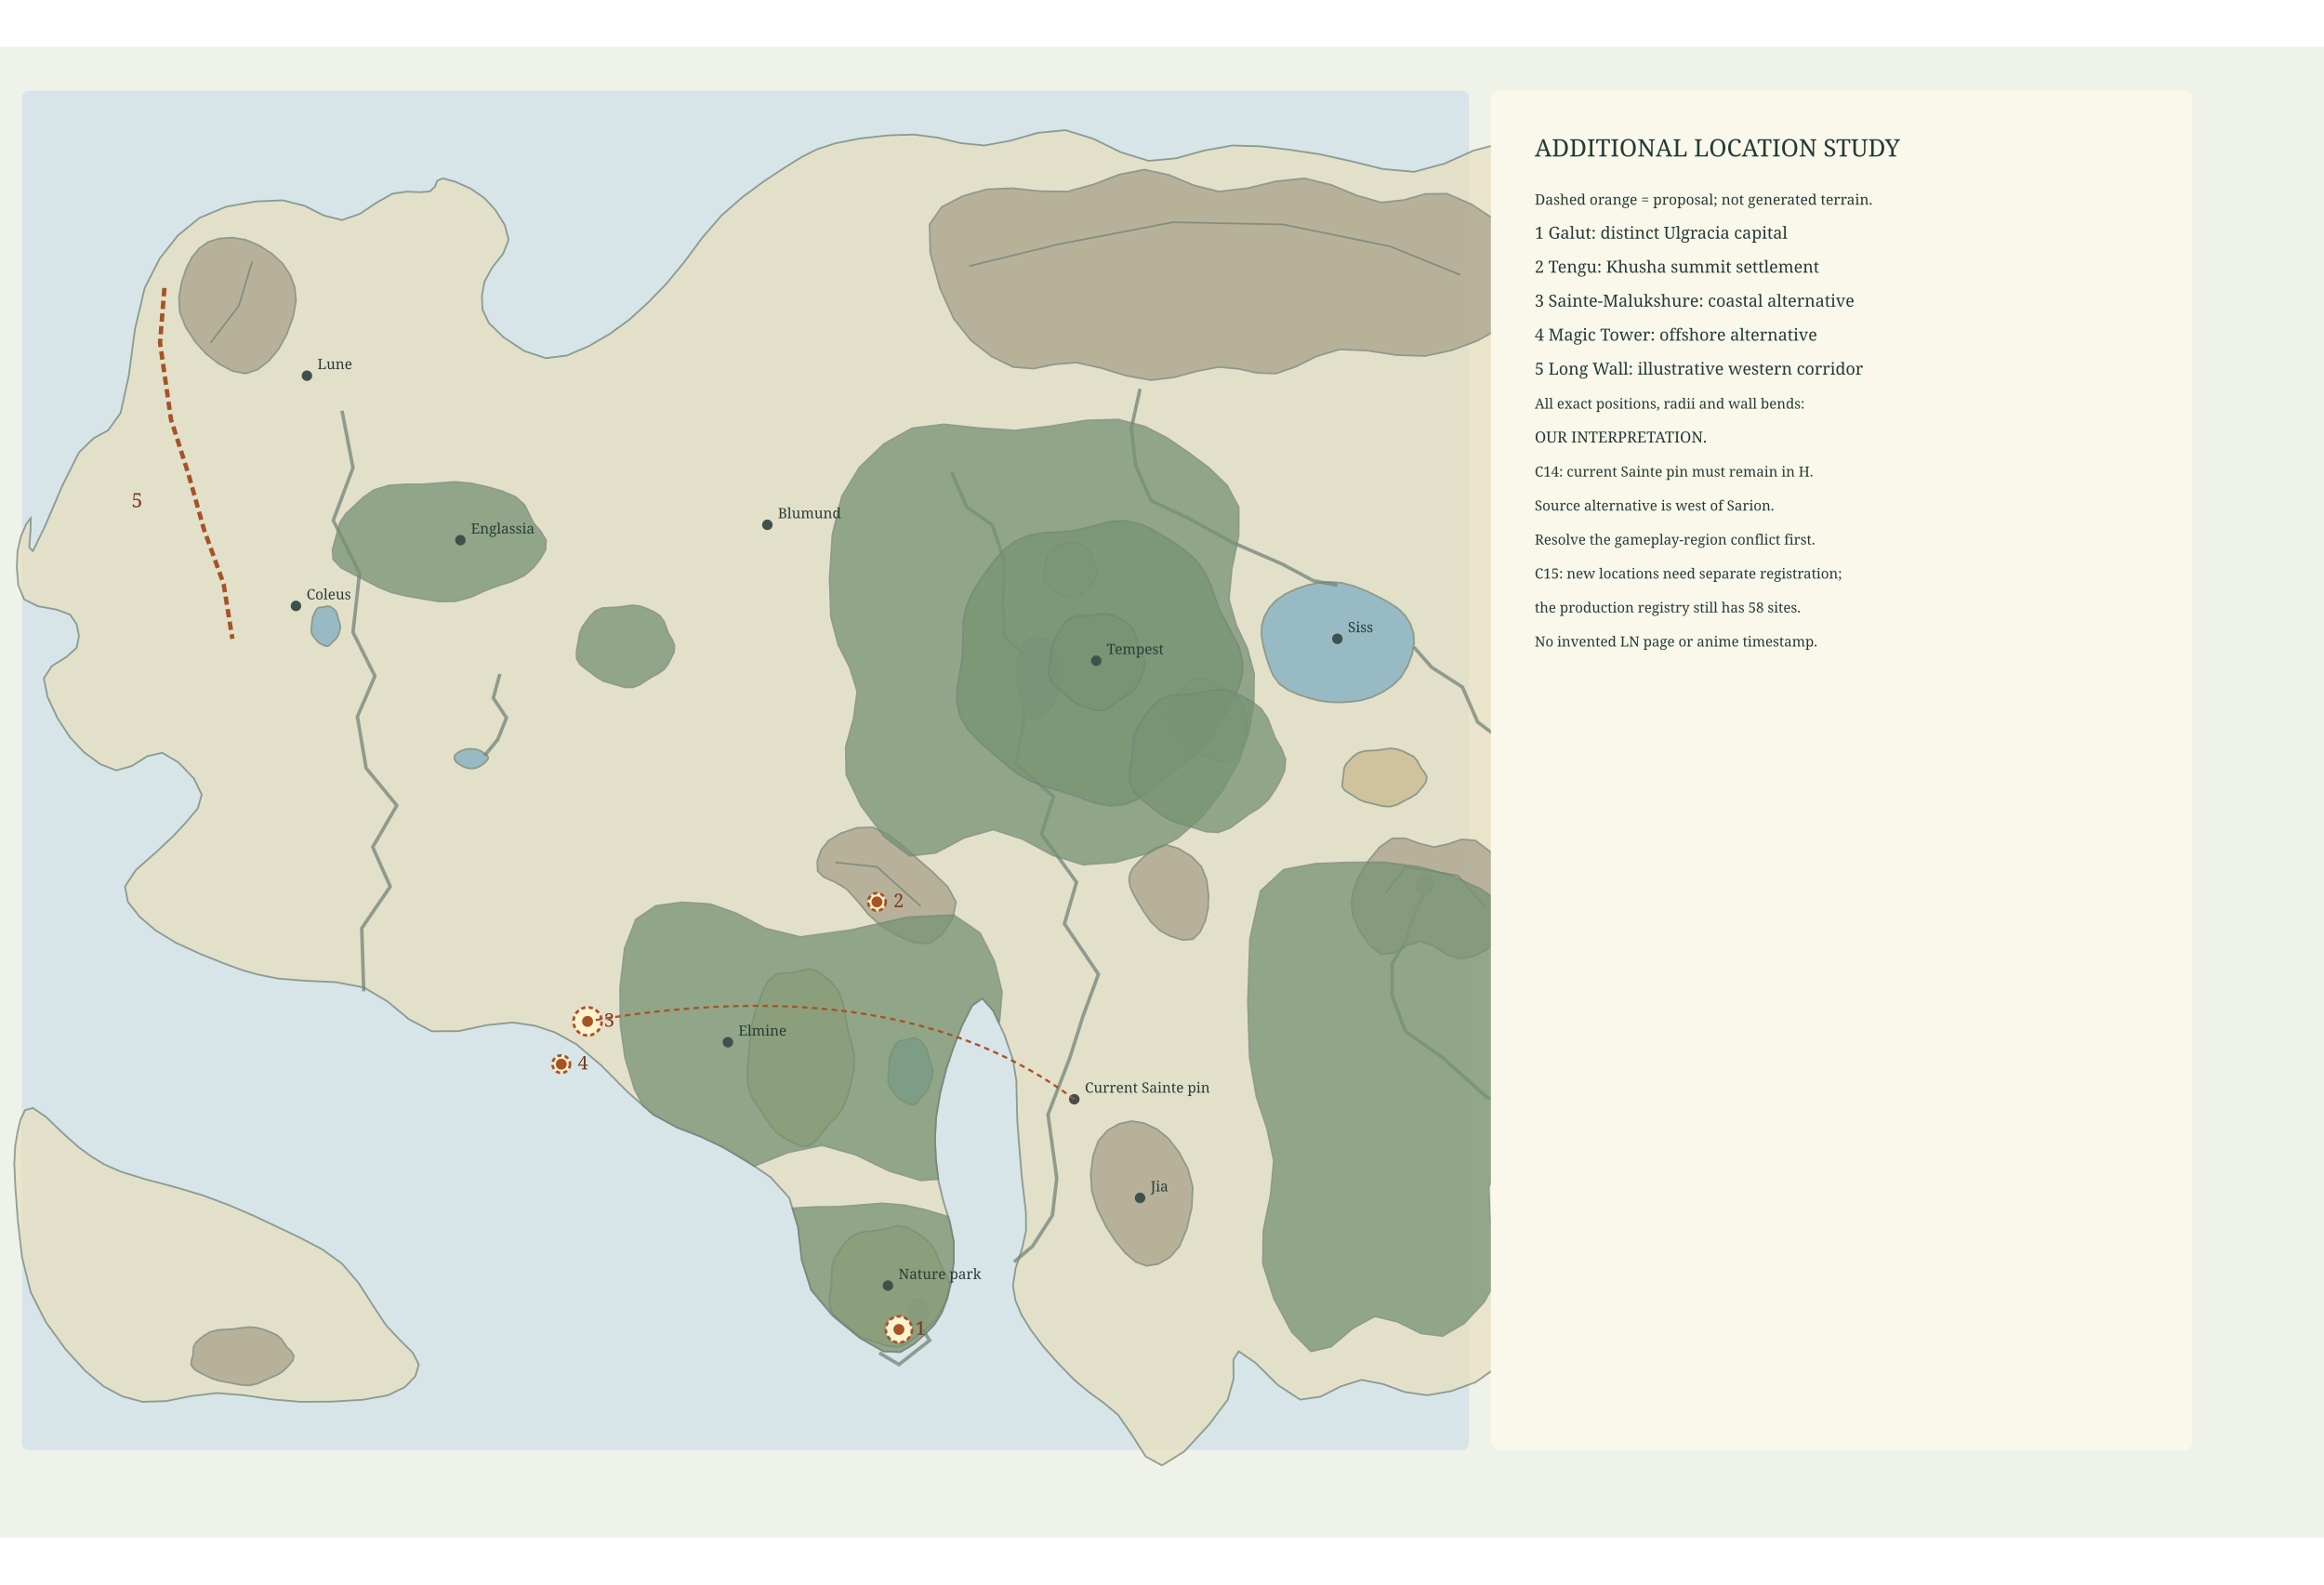
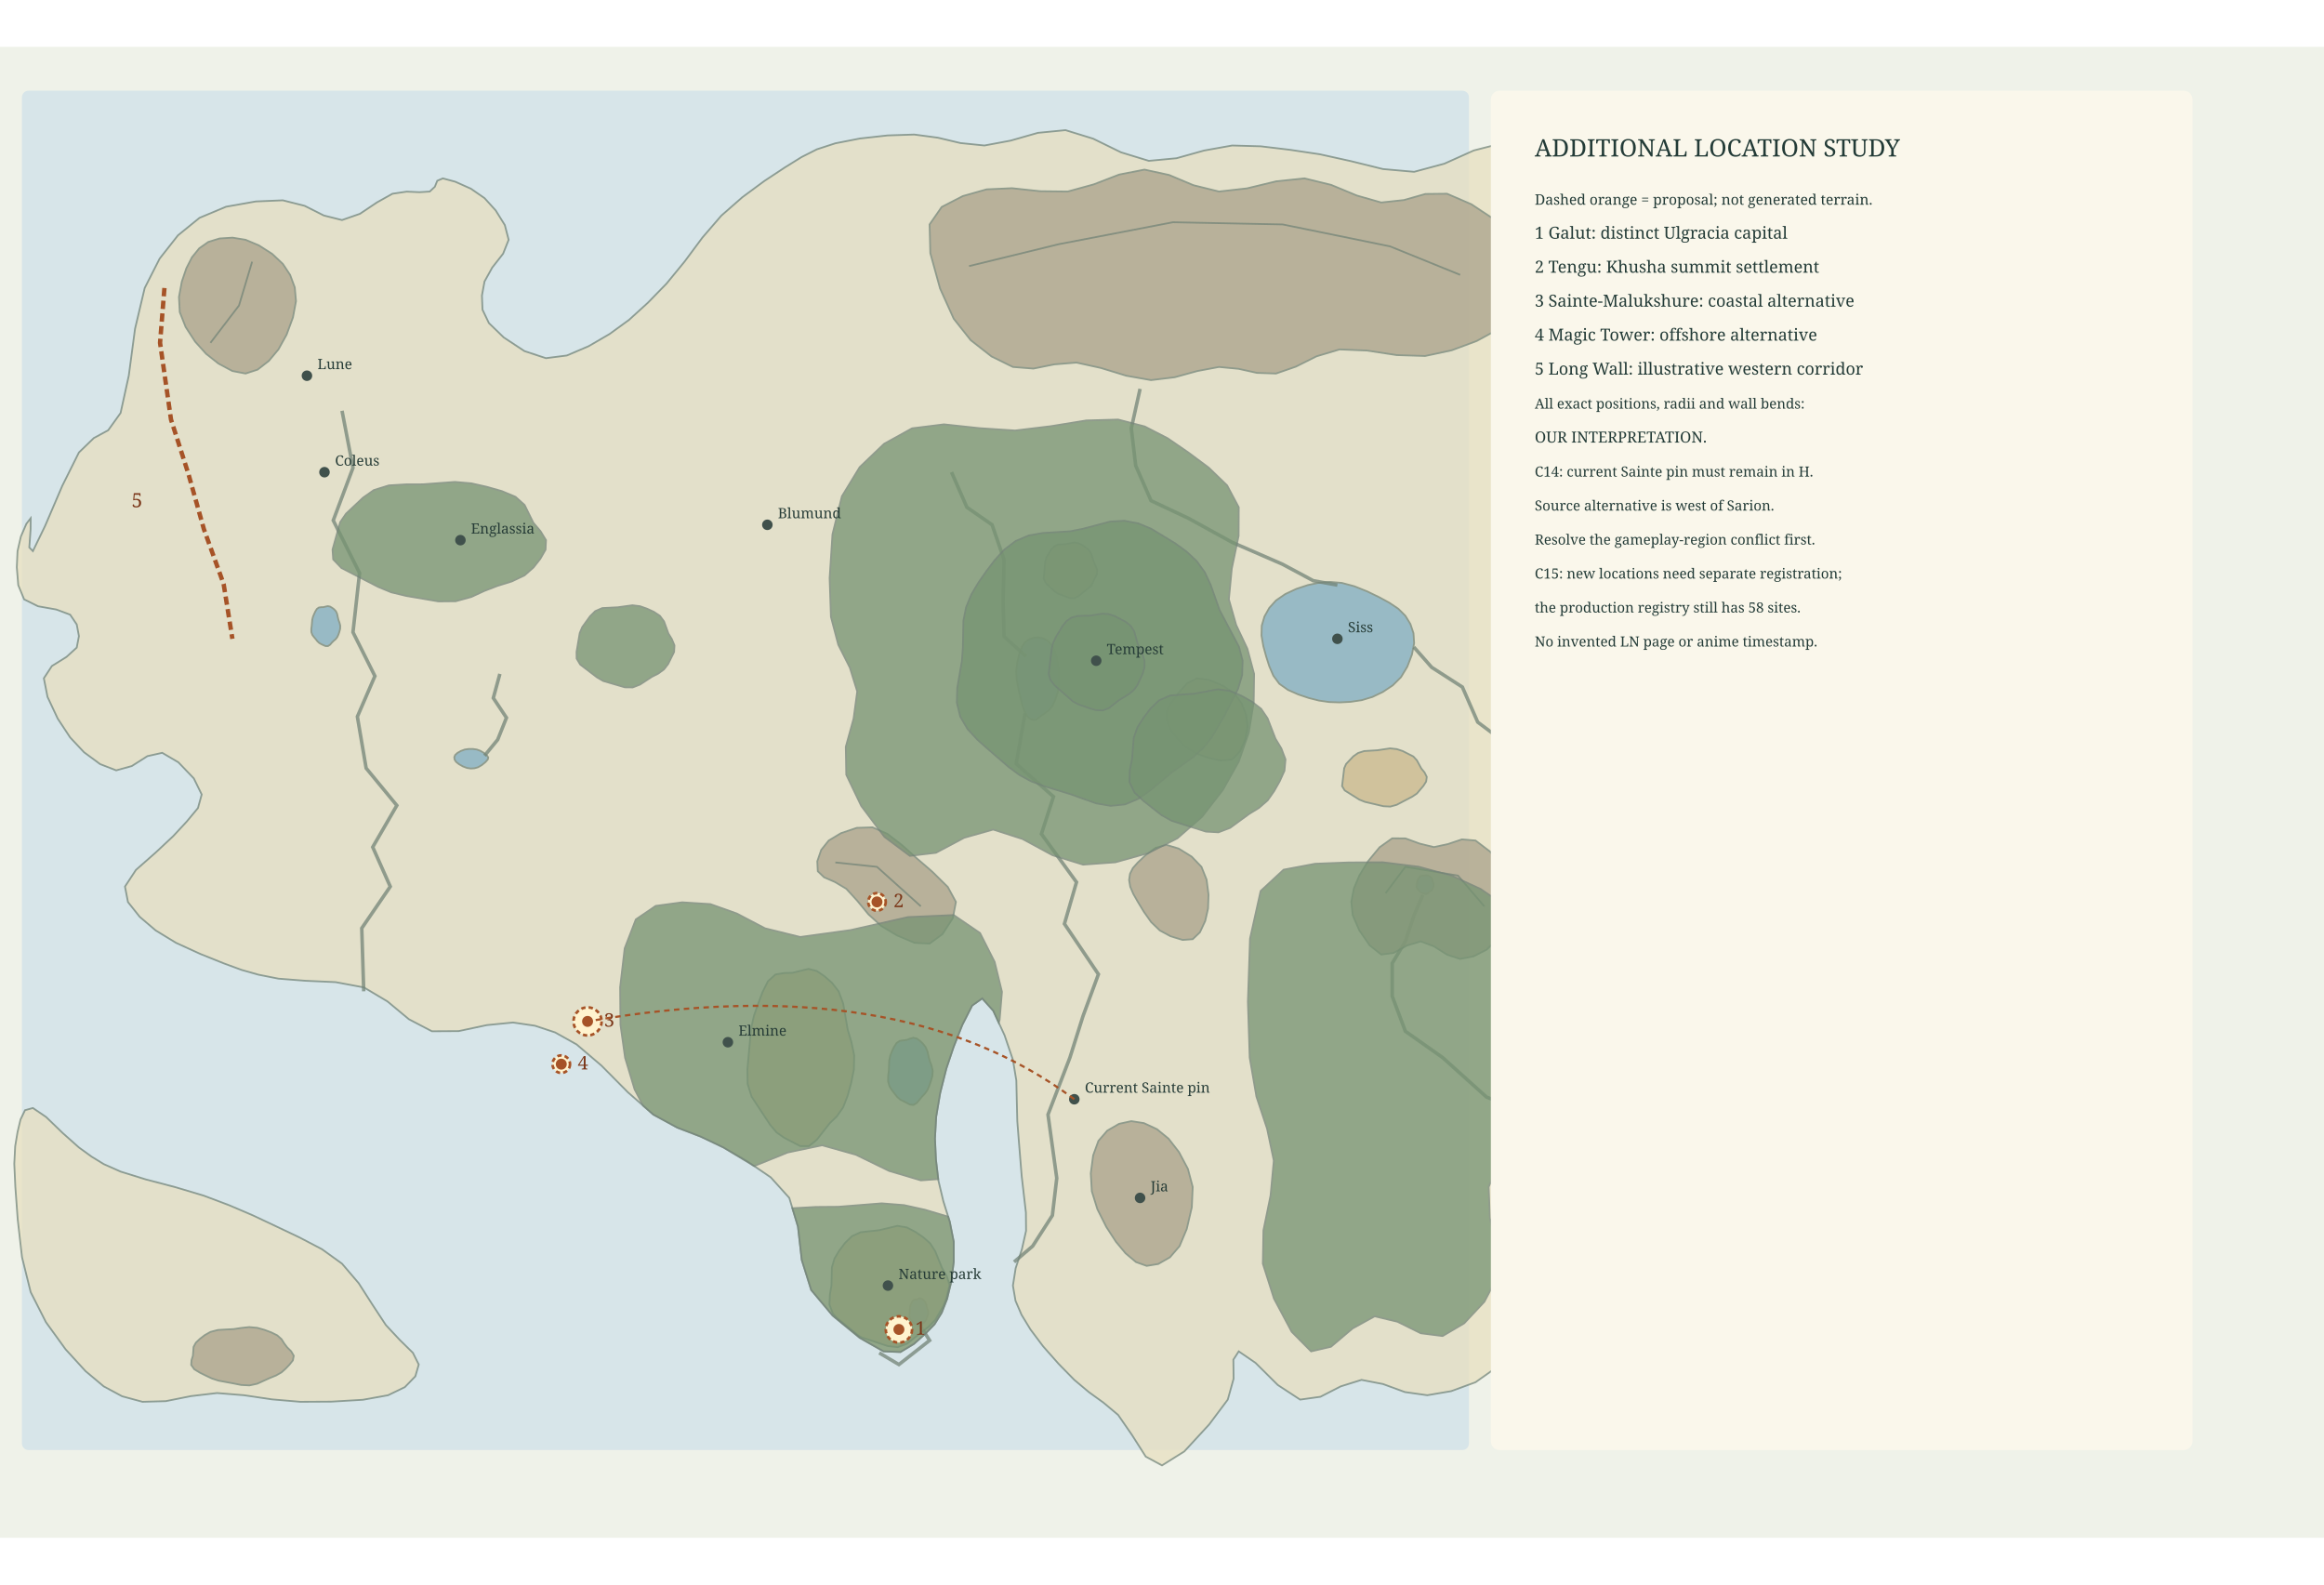
<svg xmlns="http://www.w3.org/2000/svg" width="2200" height="1500" viewBox="-5000 -2800 10600 6800">
  <rect x="-5000" y="-2800" width="10600" height="6800" fill="#eff2e9" />
  <rect x="-4900" y="-2600" width="6600" height="6200" rx="30" fill="#d7e5e9" />
  <g font-family="Georgia,serif">
    <polygon points="-4850.00,-500.00 -4794.07,-615.56 -4715.93,-797.78 -4640.00,-950.00 -4572.22,-1015.56 -4506.67,-1051.11 -4450.00,-1130.00 -4412.59,-1300.37 -4384.07,-1514.07 -4340.00,-1700.00 -4271.85,-1834.07 -4188.15,-1940.37 -4090.00,-2020.00 -3968.89,-2070.74 -3833.33,-2094.81 -3710.00,-2100.00 -3610.37,-2074.81 -3522.96,-2030.74 -3440.00,-2010.00 -3358.15,-2038.52 -3280.74,-2090.37 -3210.00,-2130.00 -3144.81,-2139.63 -3086.30,-2137.04 -3040.00,-2140.00 -3016.67,-2161.85 -3005.56,-2189.26 -2980.00,-2200.00 -2923.33,-2184.81 -2852.22,-2152.96 -2790.00,-2110.00 -2739.26,-2054.07 -2697.41,-1987.04 -2680.00,-1920.00 -2705.19,-1856.67 -2754.81,-1793.33 -2790.00,-1730.00 -2801.85,-1665.56 -2799.26,-1601.11 -2770.00,-1540.00 -2702.22,-1474.44 -2607.78,-1412.22 -2510.00,-1380.00 -2414.44,-1392.22 -2315.56,-1434.44 -2220.00,-1490.00 -2130.74,-1554.81 -2044.81,-1632.96 -1960.00,-1720.00 -1877.41,-1820.74 -1795.93,-1930.37 -1710.00,-2030.00 -1614.07,-2114.07 -1513.70,-2188.15 -1420.00,-2250.00 -1343.70,-2297.41 -1274.07,-2332.59 -1190.00,-2360.00 -1078.15,-2381.85 -951.85,-2395.93 -830.00,-2400.00 -722.22,-2385.56 -618.89,-2361.11 -510.00,-2350.00 -390.74,-2372.22 -265.93,-2407.78 -140.00,-2420.00 -14.07,-2381.11 112.96,-2318.89 240.00,-2280.00 365.93,-2291.85 491.85,-2327.04 620.00,-2350.00 750.74,-2346.30 883.70,-2330.37 1020.00,-2310.00 1162.22,-2278.52 1307.78,-2242.59 1450.00,-2230.00 1587.78,-2267.04 1722.22,-2327.41 1850.00,-2360.00 1974.44,-2340.37 2092.22,-2292.96 2190.00,-2240.00 2258.89,-2191.85 2307.78,-2138.15 2350.00,-2070.00 2387.04,-1978.15 2417.41,-1871.85 2450.00,-1770.00 2488.52,-1660.37 2529.26,-1555.19 2570.00,-1510.00 2612.59,-1562.22 2655.19,-1674.44 2690.00,-1790.00 2708.52,-1891.48 2719.26,-1996.30 2740.00,-2100.00 2772.59,-2216.30 2815.19,-2331.48 2880.00,-2400.00 2981.85,-2382.22 3105.93,-2317.78 3220.00,-2280.00 3309.26,-2307.41 3388.52,-2361.48 3470.00,-2400.00 3560.00,-2410.37 3652.22,-2405.19 3740.00,-2380.00 3821.85,-2321.85 3899.26,-2243.70 3970.00,-2180.00 4035.19,-2135.56 4093.70,-2105.56 4140.00,-2110.00 4172.22,-2170.37 4192.22,-2265.19 4200.00,-2350.00 4181.11,-2409.26 4150.00,-2458.52 4150.00,-2500.00 4206.30,-2538.52 4293.70,-2569.26 4380.00,-2580.00 4461.48,-2566.67 4541.85,-2533.33 4600.00,-2480.00 4626.30,-2398.52 4630.37,-2297.04 4620.00,-2200.00 4585.93,-2114.07 4537.41,-2032.59 4510.00,-1960.00 4530.00,-1902.59 4571.11,-1854.07 4590.00,-1800.00 4553.33,-1732.22 4494.44,-1658.89 4470.00,-1590.00 4514.81,-1535.19 4594.07,-1484.81 4660.00,-1420.00 4701.48,-1327.78 4729.63,-1221.11 4730.00,-1120.00 4677.41,-1037.41 4597.04,-960.37 4550.00,-870.00 4571.11,-752.96 4625.56,-622.59 4670.00,-500.00 4693.70,-389.63 4707.41,-287.04 4700.00,-200.00 4663.70,-126.30 4606.30,-68.15 4540.00,-40.00 4462.22,-67.04 4375.56,-124.07 4300.00,-150.00 4237.41,-116.30 4185.93,-51.48 4160.00,20.00 4167.41,94.07 4200.37,174.81 4250.00,250.00 4324.81,311.11 4416.30,366.67 4490.00,430.00 4537.41,511.11 4567.04,600.00 4570.00,680.00 4525.93,739.63 4455.19,790.37 4410.00,850.00 4425.56,928.52 4466.67,1015.93 4480.00,1100.00 4432.59,1179.26 4357.41,1255.19 4300.00,1320.00 4285.93,1368.52 4289.63,1405.93 4280.00,1440.00 4251.11,1478.52 4208.89,1513.70 4140.00,1530.00 4029.63,1505.19 3892.59,1461.48 3760.00,1450.00 3645.93,1508.15 3536.30,1598.52 3420.00,1660.00 3288.52,1667.41 3150.37,1645.93 3020.00,1610.00 2903.33,1554.81 2794.44,1485.19 2690.00,1430.00 2588.89,1406.67 2492.22,1397.78 2400.00,1380.00 2308.15,1328.15 2220.74,1267.41 2150.00,1250.00 2098.52,1307.78 2063.70,1408.89 2050.00,1510.00 2071.48,1593.70 2114.07,1677.41 2140.00,1770.00 2134.07,1876.30 2111.48,1991.48 2080.00,2110.00 2030.00,2232.22 1971.11,2357.78 1940.00,2480.00 1970.37,2593.33 2028.52,2703.33 2050.00,2820.00 2004.81,2958.89 1922.96,3104.44 1830.00,3220.00 1730.00,3290.74 1618.89,3331.48 1510.00,3350.00 1407.78,3335.56 1307.78,3298.89 1210.00,3280.00 1115.19,3309.63 1022.59,3357.04 930.00,3370.00 828.15,3303.33 726.30,3202.22 650.00,3150.00 625.56,3187.78 626.67,3274.44 600.00,3370.00 514.81,3483.70 401.85,3606.30 300.00,3670.00 225.93,3630.00 162.96,3531.11 100.00,3440.00 33.33,3384.07 -33.33,3335.93 -100.00,3280.00 -171.11,3207.41 -242.22,3127.04 -300.00,3050.00 -340.74,2982.96 -368.15,2919.26 -380.00,2850.00 -367.41,2770.37 -339.26,2685.19 -320.00,2600.00 -320.74,2516.67 -330.37,2433.33 -340.00,2350.00 -346.67,2267.78 -353.33,2185.56 -360.00,2100.00 -362.22,2008.89 -364.44,1914.44 -380.00,1820.00 -418.15,1708.15 -469.63,1596.30 -520.00,1540.00 -565.93,1572.59 -610.74,1660.74 -650.00,1760.00 -683.70,1860.37 -711.85,1971.85 -730.00,2080.00 -735.56,2179.26 -731.11,2275.19 -720.00,2370.00 -697.41,2464.81 -668.15,2558.52 -650.00,2650.00 -650.00,2741.85 -661.11,2831.48 -680.00,2910.00 -704.81,2973.70 -737.41,3026.30 -780.00,3070.00 -831.48,3115.93 -892.96,3152.96 -970.00,3150.00 -1078.15,3088.52 -1201.85,2987.04 -1300.00,2870.00 -1342.96,2733.33 -1360.37,2581.11 -1400.00,2450.00 -1484.44,2356.30 -1591.11,2283.70 -1700.00,2220.00 -1804.07,2170.37 -1910.37,2129.63 -2020.00,2070.00 -2136.67,1967.78 -2256.67,1846.67 -2370.00,1750.00 -2468.15,1695.19 -2559.63,1664.81 -2660.00,1650.00 -2779.63,1661.85 -2908.15,1689.26 -3030.00,1690.00 -3134.81,1635.19 -3232.96,1553.70 -3340.00,1490.00 -3469.26,1465.93 -3607.41,1459.63 -3730.00,1450.00 -3821.48,1431.85 -3897.41,1410.37 -3980.00,1380.00 -4085.19,1337.78 -4197.04,1286.67 -4290.00,1230.00 -4362.59,1168.15 -4416.30,1100.74 -4430.00,1030.00 -4380.00,954.07 -4290.00,874.81 -4210.00,800.00 -4148.52,733.70 -4097.04,671.85 -4080.00,610.00 -4115.93,536.67 -4186.30,463.33 -4260.00,420.00 -4327.78,435.19 -4398.89,480.37 -4470.00,500.00 -4543.33,471.48 -4616.67,417.41 -4680.00,350.00 -4736.67,264.07 -4783.33,164.81 -4800.00,80.00 -4763.33,24.07 -4696.67,-17.41 -4650.00,-60.00 -4640.00,-112.22 -4650.00,-165.56 -4680.00,-210.00 -4743.33,-233.70 -4826.67,-248.52 -4890.00,-280.00 -4916.67,-344.81 -4923.33,-426.30 -4920.00,-500.00 -4904.81,-566.30 -4879.63,-624.81 -4860.00,-650.00 -4860.37,-600.00 -4866.30,-516.67" data-name="Magic Continent" fill="#e7dfc0" stroke="#738477" stroke-width="8" opacity=".75" />
    <polygon points="-2910.00,-3796.00 -2906.30,-3901.16 -2868.15,-4001.64 -2810.00,-4090.00 -2732.22,-4168.09 -2634.44,-4234.04 -2530.00,-4274.80 -2417.41,-4271.38 -2298.15,-4242.76 -2190.00,-4232.80 -2107.41,-4269.20 -2035.93,-4324.27 -1950.00,-4358.80 -1834.81,-4347.91 -1705.19,-4316.49 -1580.00,-4300.00 -1466.30,-4323.02 -1357.04,-4360.98 -1250.00,-4375.60 -1144.44,-4344.18 -1041.11,-4289.42 -940.00,-4241.20 -838.15,-4214.76 -738.52,-4194.84 -650.00,-4165.60 -574.81,-4122.98 -510.74,-4071.02 -460.00,-4006.00 -419.26,-3921.38 -391.85,-3823.69 -390.00,-3728.80 -423.70,-3636.71 -482.96,-3547.42 -550.00,-3476.80 -619.26,-3431.38 -696.30,-3404.62 -780.00,-3392.80 -874.07,-3407.42 -974.81,-3436.98 -1070.00,-3443.20 -1155.56,-3400.89 -1235.56,-3335.24 -1310.00,-3283.60 -1375.19,-3258.09 -1434.81,-3246.58 -1500.00,-3250.00 -1571.48,-3279.87 -1648.52,-3324.67 -1740.00,-3350.80 -1857.04,-3333.38 -1988.52,-3297.29 -2110.00,-3283.60 -2208.89,-3316.89 -2297.78,-3372.58 -2390.00,-3418.00 -2494.81,-3427.96 -2602.96,-3427.64 -2700.00,-3460.00 -2788.89,-3551.78 -2866.67,-3676.22" data-name="Ice Continent" fill="#e7dfc0" stroke="#738477" stroke-width="8" opacity=".75" />
    <polygon points="-4930.00,2400.00 -4934.81,2294.44 -4930.74,2214.44 -4920.00,2150.00 -4906.30,2092.22 -4885.93,2050.00 -4850.00,2040.00 -4789.63,2081.11 -4713.70,2154.44 -4640.00,2220.00 -4582.22,2261.85 -4526.67,2295.93 -4450.00,2330.00 -4335.56,2365.56 -4200.00,2401.11 -4070.00,2440.00 -3955.19,2483.33 -3845.93,2530.00 -3740.00,2580.00 -3634.07,2630.37 -3531.48,2684.07 -3440.00,2750.00 -3364.07,2838.89 -3299.26,2940.00 -3240.00,3030.00 -3175.56,3098.89 -3116.67,3156.67 -3090.00,3210.00 -3105.56,3263.70 -3153.33,3312.96 -3230.00,3350.00 -3344.81,3370.74 -3488.52,3379.26 -3630.00,3380.00 -3759.63,3368.89 -3887.04,3350.00 -4010.00,3340.00 -4129.26,3354.07 -4244.07,3377.04 -4350.00,3380.00 -4442.96,3354.81 -4527.04,3309.63 -4610.00,3240.00 -4700.74,3140.74 -4790.37,3017.04 -4860.00,2880.00 -4899.63,2720.37 -4919.26,2547.41" data-name="El Dorado" fill="#e7dfc0" stroke="#738477" stroke-width="8" opacity=".75" />
    <polygon points="-170.00,110.00 -176.30,146.07 -187.04,178.93 -200.00,206.00 -215.74,225.41 -233.70,239.04 -250.00,250.00 -262.78,260.11 -273.89,267.56 -285.00,270.00 -297.04,266.85 -309.07,258.70 -320.00,245.00 -329.26,225.37 -337.41,200.19 -345.00,170.00 -353.78,133.15 -362.00,91.30 -365.00,50.00 -360.44,8.52 -350.67,-32.41 -338.00,-65.00 -322.70,-85.93 -304.52,-98.52 -285.00,-105.00 -263.30,-106.30 -240.26,-101.48 -220.00,-90.00 -203.70,-71.30 -190.19,-45.93 -180.00,-15.00 -172.96,24.04 -169.26,68.63" data-level="68" data-depth="6" fill="#7faec3" stroke="#738477" stroke-width="8" opacity=".75" />
    <polygon points="1450.00,-80.00 1440.00,-28.15 1418.89,27.04 1390.00,75.00 1352.59,112.22 1307.41,142.22 1260.00,165.00 1211.11,179.81 1160.00,187.41 1110.00,190.00 1062.41,188.33 1015.93,181.67 970.00,170.00 921.85,153.89 874.26,132.78 835.00,105.00 807.96,68.33 789.26,25.00 775.00,-20.00 762.22,-66.48 753.89,-114.63 755.00,-160.00 767.41,-201.85 789.26,-240.93 820.00,-275.00 862.04,-303.89 912.96,-327.78 965.00,-345.00 1015.37,-355.56 1066.85,-359.44 1120.00,-355.00 1177.41,-339.63 1236.48,-315.93 1290.00,-290.00 1336.67,-264.63 1377.78,-237.04 1410.00,-205.00 1432.96,-167.41 1447.04,-125.37" data-level="66" data-depth="12" fill="#7faec3" stroke="#738477" stroke-width="8" opacity=".75" />
    <polygon points="-2775.00,450.00 -2785.74,462.26 -2802.59,475.96 -2820.00,486.00 -2836.30,490.59 -2853.15,491.52 -2870.00,489.00 -2888.37,482.07 -2906.74,471.70 -2920.00,461.00 -2926.52,450.67 -2927.93,440.00 -2924.00,430.00 -2913.30,420.30 -2897.26,411.26 -2880.00,405.00 -2861.93,402.33 -2842.63,402.44 -2825.00,405.00 -2809.44,410.67 -2795.56,418.78 -2785.00,427.00 -2777.41,434.11 -2773.15,441.33" data-level="72" data-depth="4" fill="#7faec3" stroke="#738477" stroke-width="8" opacity=".75" />
    <polygon points="-3448.16,-160.00 -3448.63,-145.45 -3452.17,-131.73 -3456.61,-118.81 -3462.19,-106.88 -3469.88,-97.52 -3478.48,-90.39 -3486.45,-82.41 -3494.59,-73.04 -3504.34,-66.78 -3515.00,-66.99 -3525.15,-71.24 -3534.77,-75.77 -3544.07,-81.01 -3552.33,-88.85 -3559.63,-98.21 -3567.36,-107.32 -3575.18,-117.54 -3579.94,-130.78 -3580.07,-145.73 -3578.16,-160.00 -3577.03,-173.60 -3575.81,-187.36 -3572.44,-200.53 -3567.36,-212.68 -3561.80,-224.80 -3554.89,-236.02 -3545.46,-242.79 -3534.77,-244.23 -3524.67,-244.56 -3515.00,-246.99 -3504.82,-249.02 -3494.59,-246.96 -3485.05,-241.39 -3475.92,-234.48 -3467.70,-225.49 -3462.19,-213.12 -3459.35,-199.26 -3456.31,-186.41 -3451.67,-173.89" data-level="75" data-depth="5" fill="#7faec3" stroke="#738477" stroke-width="8" opacity=".75" />
    <polygon points="-766.30,2970.00 -766.95,2980.06 -769.67,2989.34 -772.77,2998.00 -776.29,3006.15 -780.96,3012.87 -786.24,3018.29 -791.30,3024.19 -796.66,3030.62 -803.08,3034.46 -810.00,3033.66 -816.47,3030.33 -822.61,3027.31 -828.71,3024.20 -834.29,3019.35 -839.23,3013.15 -844.25,3006.73 -849.03,2999.36 -851.70,2990.00 -851.49,2979.70 -850.30,2970.00 -849.92,2960.67 -849.56,2951.03 -847.62,2941.71 -844.25,2933.27 -840.36,2925.19 -835.61,2917.97 -829.43,2913.71 -822.61,2912.69 -816.22,2911.99 -810.00,2909.66 -803.33,2907.86 -796.66,2909.38 -790.57,2913.72 -784.91,2919.03 -779.83,2925.47 -776.29,2933.85 -774.19,2943.06 -771.81,2951.68 -768.52,2960.30" data-level="102" data-depth="4" fill="#7faec3" stroke="#738477" stroke-width="8" opacity=".75" />
    <polygon points="3509.52,-610.00 3509.08,-592.51 3506.34,-576.12 3502.98,-560.72 3498.87,-546.46 3493.27,-535.14 3487.01,-526.37 3481.16,-516.58 3475.12,-505.31 3467.89,-497.97 3460.00,-498.52 3452.53,-503.82 3445.45,-509.26 3438.57,-515.35 3432.40,-524.52 3426.94,-535.61 3421.20,-546.58 3415.50,-558.98 3412.10,-574.98 3412.10,-592.93 3413.52,-610.00 3414.26,-626.30 3415.04,-642.87 3417.44,-658.79 3421.20,-673.42 3425.39,-687.87 3430.58,-701.11 3437.57,-709.04 3445.45,-710.74 3452.87,-711.31 3460.00,-714.52 3467.54,-717.16 3475.12,-714.69 3482.15,-707.81 3488.82,-699.27 3494.82,-688.34 3498.87,-673.54 3501.03,-657.04 3503.40,-641.73 3506.92,-626.72" data-level="76" data-depth="5" fill="#7faec3" stroke="#738477" stroke-width="8" opacity=".75" />
    <polygon points="1538.95,1020.00 1538.73,1026.78 1536.76,1033.20 1534.24,1039.28 1530.98,1044.87 1526.43,1049.21 1521.33,1052.45 1516.64,1056.10 1511.89,1060.44 1506.22,1063.43 1500.00,1063.44 1494.05,1061.55 1488.40,1059.44 1482.97,1056.93 1478.19,1053.17 1473.99,1048.75 1469.49,1044.50 1464.88,1039.78 1462.00,1033.65 1461.85,1026.68 1462.95,1020.00 1463.67,1013.64 1464.48,1007.24 1466.52,1001.15 1469.49,995.50 1472.69,989.81 1476.66,984.50 1482.14,981.25 1488.40,980.56 1494.33,980.46 1500.00,979.44 1505.94,978.58 1511.89,979.56 1517.48,982.09 1522.87,985.22 1527.73,989.35 1530.98,995.13 1532.59,1001.64 1534.28,1007.69 1536.91,1013.54" data-level="154" data-depth="5" fill="#7faec3" stroke="#738477" stroke-width="8" opacity=".75" />
    <polygon points="-745.95,1870.00 -747.51,1894.35 -753.98,1916.80 -761.36,1937.75 -769.74,1957.46 -780.86,1973.72 -793.42,1986.82 -805.46,2001.11 -818.23,2016.67 -833.53,2025.95 -850.00,2024.02 -865.41,2015.96 -880.03,2008.65 -894.54,2001.13 -907.83,1989.39 -919.60,1974.40 -931.55,1958.87 -942.94,1941.03 -949.28,1918.39 -948.79,1893.47 -945.95,1870.00 -945.05,1847.42 -944.19,1824.09 -939.56,1801.55 -931.55,1781.13 -922.28,1761.59 -910.97,1744.11 -896.26,1733.81 -880.03,1731.35 -864.82,1729.65 -850.00,1724.02 -834.13,1719.66 -818.23,1723.33 -803.75,1733.83 -790.27,1746.68 -778.18,1762.27 -769.74,1782.54 -764.73,1804.83 -759.07,1825.68 -751.25,1846.54" data-level="68" data-depth="6" fill="#7faec3" stroke="#738477" stroke-width="8" opacity=".75" />
    <polyline points="200,-1240 160,-1060 180,-890 250,-730 420,-650 620,-540 850,-440 990,-365 1100,-345" data-width="10" data-head="91" data-mouth="66" fill="none" stroke="#738477" stroke-width="16" opacity=".75" />
    <polyline points="1448.64,-62.38 1530.00,30.00 1670.00,120.00 1740.00,280.00 1860.00,370.00 1900.00,530.00 2020.00,650.00 1990.00,840.00 2100.00,1000.00 2150.00,1130.00 2150.00,1265.00" data-width="18" data-head="66" data-mouth="63" fill="none" stroke="#738477" stroke-width="16" opacity=".75" />
    <polyline points="-660,-860 -590,-700 -475,-620 -420,-460 -425,-270 -420,-110 -320,-20" data-width="7" data-head="88" data-mouth="68" fill="none" stroke="#738477" stroke-width="16" opacity=".75" />
    <polyline points="-324.54,240.07 -365.00,470.00 -195.00,620.00 -250.00,790.00 -90.00,1010.00 -145.00,1200.00 10.00,1430.00 -60.00,1620.00 -120.00,1810.00 -220.00,2070.00 -180.00,2360.00 -200.00,2530.00 -290.00,2670.00 -374.69,2742.07" data-width="10" data-head="68" data-mouth="63" fill="none" stroke="#738477" stroke-width="16" opacity=".75" />
    <polyline points="-3440.00,-1140.00 -3390.00,-880.00 -3480.00,-640.00 -3360.00,-400.00 -3390.00,-130.00 -3290.00,70.00 -3370.00,255.00 -3330.00,490.00 -3190.00,660.00 -3300.00,850.00 -3220.00,1030.00 -3350.00,1220.00 -3340.96,1507.81" data-width="14" data-head="84" data-mouth="63" fill="none" stroke="#738477" stroke-width="16" opacity=".75" />
    <polyline points="-2720,60 -2750,170 -2690,260 -2730,360 -2790,433" data-width="6" data-head="78" data-mouth="72" fill="none" stroke="#738477" stroke-width="16" opacity=".75" />
    <polyline points="-800.00,3037.00 -760.00,3100.00 -900.00,3210.00 -989.80,3156.92" data-width="6" data-head="102" data-mouth="63" fill="none" stroke="#738477" stroke-width="16" opacity=".75" />
    <polyline points="1490.00,1068.00 1450.00,1160.00 1410.00,1280.00 1350.00,1380.00 1350.00,1530.00 1410.00,1690.00 1580.00,1810.00 1780.00,1990.00 2095.07,2114.75" data-width="8" data-head="154" data-mouth="63" fill="none" stroke="#738477" stroke-width="16" opacity=".75" />
    <polygon points="-760.00,-1990.00 -704.81,-2069.63 -608.52,-2119.26 -500.00,-2150.00 -384.07,-2155.19 -255.93,-2141.48 -130.00,-2140.00 -11.48,-2172.59 104.81,-2217.41 220.00,-2240.00 332.22,-2215.56 443.33,-2168.89 560.00,-2140.00 687.78,-2154.44 821.11,-2186.67 950.00,-2200.00 1071.48,-2170.37 1188.52,-2121.85 1300.00,-2090.00 1403.33,-2101.11 1501.11,-2128.89 1600.00,-2130.00 1711.48,-2081.85 1824.07,-2007.04 1910.00,-1930.00 1959.26,-1857.41 1981.85,-1782.59 1980.00,-1710.00 1952.96,-1638.89 1901.48,-1570.00 1830.00,-1510.00 1735.56,-1458.52 1621.11,-1415.93 1500.00,-1390.00 1370.74,-1394.07 1234.81,-1414.81 1110.00,-1420.00 1004.81,-1388.52 910.74,-1341.48 820.00,-1310.00 732.96,-1312.96 649.26,-1331.48 560.00,-1340.00 461.48,-1321.48 357.41,-1292.96 250.00,-1280.00 137.04,-1300.00 20.74,-1335.56 -90.00,-1360.00 -191.11,-1351.85 -286.67,-1332.59 -380.00,-1340.00 -477.41,-1387.78 -572.59,-1462.22 -650.00,-1560.00 -712.22,-1697.78 -756.67,-1858.89" data-peak="280" data-shape="alpine" data-rugged="0.85" fill="#aaa18a" stroke="#738477" stroke-width="8" opacity=".75" />
    <polygon points="-4150.00,-1790.00 -4124.44,-1840.00 -4091.11,-1881.11 -4050.00,-1910.00 -3998.52,-1925.93 -3939.26,-1929.63 -3880.00,-1920.00 -3819.26,-1894.44 -3758.52,-1855.56 -3710.00,-1810.00 -3676.67,-1759.63 -3655.56,-1702.59 -3650.00,-1640.00 -3663.70,-1566.30 -3692.96,-1487.04 -3730.00,-1420.00 -3773.70,-1367.78 -3825.19,-1327.78 -3880.00,-1310.00 -3940.00,-1321.48 -4003.33,-1355.19 -4060.00,-1400.00 -4110.00,-1455.56 -4153.33,-1522.22 -4180.00,-1590.00 -4183.70,-1658.89 -4170.74,-1728.89" data-peak="205" data-shape="alpine" data-rugged="0.65" fill="#aaa18a" stroke="#738477" stroke-width="8" opacity=".75" />
    <polygon points="3783.91,-1330.00 3779.46,-1266.77 3755.59,-1207.84 3727.00,-1152.65 3692.89,-1101.27 3646.94,-1059.98 3595.40,-1027.51 3546.89,-991.50 3496.37,-950.80 3435.79,-925.02 3370.00,-928.02 3307.92,-947.85 3249.15,-967.37 3191.59,-988.60 3139.62,-1020.84 3093.54,-1060.46 3045.68,-1100.26 2998.72,-1145.55 2971.38,-1203.72 2972.14,-1268.56 2983.91,-1330.00 2989.31,-1388.79 2994.75,-1448.88 3014.20,-1506.76 3045.68,-1559.74 3081.26,-1611.52 3125.18,-1658.55 3183.70,-1686.49 3249.15,-1692.63 3310.64,-1695.41 3370.00,-1708.02 3433.07,-1718.25 3496.37,-1709.20 3554.78,-1683.59 3609.85,-1651.87 3659.23,-1612.00 3692.89,-1558.73 3711.52,-1499.66 3732.23,-1444.75 3762.29,-1390.58" data-peak="250" data-shape="dome" data-rugged="0.65" fill="#aaa18a" stroke="#738477" stroke-width="8" opacity=".75" />
    <polygon points="-3660.09,3170.00 -3664.24,3191.11 -3679.67,3210.46 -3696.85,3228.51 -3715.89,3245.61 -3740.99,3259.88 -3769.54,3271.49 -3797.20,3284.03 -3826.75,3297.43 -3862.12,3305.18 -3900.00,3303.17 -3935.32,3296.05 -3968.89,3289.85 -4002.44,3283.63 -4033.32,3273.72 -4060.65,3260.80 -4088.04,3247.22 -4113.78,3231.57 -4127.82,3211.84 -4126.41,3190.27 -4120.09,3170.00 -4118.58,3150.43 -4117.15,3130.12 -4106.71,3110.47 -4088.04,3092.78 -4066.26,3076.03 -4039.92,3061.15 -4006.04,3052.37 -3968.89,3050.15 -3934.08,3048.38 -3900.00,3043.17 -3863.36,3039.25 -3826.75,3042.57 -3793.60,3051.97 -3762.94,3063.38 -3735.38,3076.95 -3715.89,3094.39 -3703.92,3113.53 -3690.34,3131.50 -3672.08,3149.60" data-peak="230" data-shape="dome" data-rugged="0.68" fill="#aaa18a" stroke="#738477" stroke-width="8" opacity=".75" />
    <polygon points="-2660.00,-3871.60 -2621.85,-3960.27 -2513.70,-4056.40 -2400.00,-4115.20 -2300.74,-4099.96 -2195.93,-4047.38 -2090.00,-4022.80 -1985.93,-4067.29 -1880.74,-4139.78 -1770.00,-4182.40 -1646.67,-4159.69 -1517.78,-4107.11 -1400.00,-4073.20 -1305.56,-4090.31 -1222.22,-4126.09 -1130.00,-4132.00 -1008.89,-4081.29 -878.89,-4000.71 -780.00,-3922.00 -721.48,-3853.56 -694.07,-3786.98 -710.00,-3728.80 -782.96,-3674.04 -899.26,-3627.69 -1030.00,-3611.20 -1173.70,-3651.96 -1331.85,-3722.58 -1480.00,-3762.40 -1603.33,-3734.09 -1716.67,-3674.98 -1840.00,-3636.40 -1986.30,-3637.96 -2142.59,-3660.04 -2290.00,-3695.20 -2442.59,-3742.80 -2586.30,-3803.47" data-peak="210" data-shape="alpine" data-rugged="0.55" fill="#aaa18a" stroke="#738477" stroke-width="8" opacity=".75" />
    <polyline points="-580,-1800 -170,-1900 350,-2000 850,-1990 1340,-1890 1660,-1760" class="ridge" fill="none" stroke="#738477" stroke-width="8" opacity=".75" />
    <polyline points="-4040,-1450 -3910,-1620 -3850,-1820" class="ridge" fill="none" stroke="#738477" stroke-width="8" opacity=".75" />
    <polygon points="10.00,2190.00 50.37,2143.33 104.07,2112.22 160.00,2100.00 217.41,2108.89 277.04,2136.67 330.00,2180.00 377.41,2241.11 418.15,2317.78 440.00,2400.00 435.93,2492.96 412.96,2591.48 380.00,2670.00 336.30,2720.74 282.59,2751.48 230.00,2760.00 181.48,2742.59 134.07,2702.96 90.00,2650.00 45.93,2582.22 5.19,2501.11 -20.00,2420.00 -24.81,2338.15 -14.07,2256.30" data-peak="235" data-shape="mesa" data-rugged="0.48" fill="#aaa18a" stroke="#738477" stroke-width="8" opacity=".75" />
    <polygon points="-1220.00,820.00 -1164.44,786.67 -1092.22,762.22 -1020.00,760.00 -952.59,789.63 -885.19,841.48 -820.00,900.00 -747.41,962.59 -677.04,1031.85 -640.00,1100.00 -654.07,1174.07 -701.48,1247.04 -760.00,1290.00 -828.15,1286.67 -907.41,1253.33 -980.00,1210.00 -1038.89,1156.67 -1091.11,1093.33 -1140.00,1040.00 -1192.22,1008.89 -1241.11,987.78 -1270.00,960.00 -1272.22,914.81 -1254.44,862.96" data-peak="190" data-shape="alpine" data-rugged="0.7" fill="#aaa18a" stroke="#738477" stroke-width="8" opacity=".75" />
    <polygon points="190.00,920.00 225.56,886.67 271.11,853.33 320.00,840.00 375.93,856.67 435.19,893.33 480.00,940.00 503.33,998.52 512.22,1067.04 510.00,1130.00 497.04,1187.04 472.96,1238.52 440.00,1270.00 394.07,1273.33 339.26,1256.67 290.00,1230.00 250.74,1192.22 217.04,1144.44 190.00,1100.00 169.26,1063.70 155.19,1030.74 150.00,1000.00 154.07,971.85 167.04,945.93" data-peak="180" data-shape="alpine" data-rugged="0.65" fill="#aaa18a" stroke="#738477" stroke-width="8" opacity=".75" />
    <polyline points="-1190,920 -1000,940 -800,1120" class="ridge" fill="none" stroke="#738477" stroke-width="8" opacity=".75" />
    <polygon points="1200.00,980.00 1239.63,914.81 1292.59,850.74 1350.00,810.00 1410.37,810.37 1475.19,834.07 1540.00,850.00 1604.07,836.30 1668.15,814.81 1730.00,820.00 1797.04,871.11 1861.85,948.89 1900.00,1030.00 1898.15,1113.33 1869.63,1200.00 1830.00,1270.00 1781.11,1317.41 1721.11,1348.15 1660.00,1360.00 1600.74,1340.74 1540.37,1302.59 1480.00,1280.00 1418.15,1298.52 1356.30,1332.59 1300.00,1340.00 1247.04,1297.78 1199.63,1228.89 1170.00,1160.00 1163.70,1099.63 1175.19,1039.26" data-peak="225" data-shape="alpine" data-rugged="0.65" fill="#aaa18a" stroke="#738477" stroke-width="8" opacity=".75" />
    <polyline points="1320,1060 1410,940 1650,980 1770,1120" class="ridge" fill="none" stroke="#738477" stroke-width="8" opacity=".75" />
    <polygon points="4.17,-415.00 -11.33,-451.78 -23.13,-488.31 -33.23,-505.38 -64.57,-528.33 -82.09,-536.54 -101.08,-539.44 -137.81,-532.12 -175.89,-529.26 -193.45,-520.30 -206.62,-505.23 -226.74,-471.65 -232.58,-453.10 -239.59,-374.53 -231.39,-355.88 -189.11,-315.91 -173.52,-305.58 -120.00,-286.16 -100.26,-285.20 -82.09,-293.46 -23.13,-341.69 2.84,-394.73" data-height="98" data-shape="rolling" data-rugged="0.25" fill="#c9b88c" stroke="#738477" stroke-width="8" opacity=".75" />
    <polygon points="331.85,205.19 322.59,227.04 320.00,250.00 322.96,275.56 332.59,302.22 350.00,330.00 375.56,361.48 408.89,394.07 450.00,420.00 505.19,441.11 568.15,455.56 620.00,450.00 655.56,413.33 680.00,356.67 690.00,300.00 683.70,247.04 662.96,194.07 630.00,150.00 579.26,114.44 516.30,87.78 460.00,80.00 415.93,101.85 378.52,142.59" data-height="105" data-shape="rolling" data-rugged="0.25" fill="#c9b88c" stroke="#738477" stroke-width="8" opacity=".75" />
    <polygon points="1497.63,509.67 1482.77,491.59 1462.49,454.20 1446.46,436.63 1397.88,411.99 1370.36,402.89 1340.16,399.70 1281.84,408.36 1222.10,411.97 1194.15,420.90 1172.67,436.04 1139.83,470.68 1131.04,490.22 1121.37,571.94 1133.42,591.56 1200.13,633.47 1225.37,643.65 1310.00,663.48 1341.29,665.16 1370.36,657.11 1441.38,619.89 1462.49,605.80 1492.44,570.56 1504.73,551.10 1507.70,530.00" data-height="103" data-shape="rolling" data-rugged="0.25" fill="#c9b88c" stroke="#738477" stroke-width="8" opacity=".75" />
    <polygon points="3966.73,-530.97 3953.95,-549.72 3937.23,-589.18 3922.92,-607.62 3878.53,-632.40 3853.71,-641.26 3826.80,-644.39 3774.77,-636.49 3720.82,-633.40 3695.95,-623.73 3677.28,-607.45 3648.78,-571.19 3640.52,-551.15 3630.91,-488.73 3630.59,-466.29 3642.20,-446.15 3702.09,-402.98 3724.18,-391.82 3800.00,-370.85 3827.96,-369.81 3853.71,-378.74 3937.23,-430.82 3951.73,-448.61 3974.02,-488.11 3975.91,-510.00" data-height="93" data-shape="rolling" data-rugged="0.25" fill="#c9b88c" stroke="#738477" stroke-width="8" opacity=".75" />
    <polygon points="-1070.28,3086.07 -950.00,3125.87 -905.54,3130.69 -863.81,3115.25 -763.29,3036.71 -734.37,3006.66 -697.44,2943.75 -683.83,2908.80 -668.85,2846.56 -681.51,2807.47 -703.20,2769.81 -734.37,2693.34 -757.42,2657.42 -789.52,2629.12 -825.13,2604.92 -863.81,2584.75 -906.84,2577.52 -990.02,2597.34 -1074.05,2606.53 -1113.83,2624.50 -1145.13,2654.87 -1171.24,2689.26 -1193.50,2725.93 -1205.59,2766.95 -1207.74,2850.00 -1214.86,2891.95 -1216.77,2936.68 -1200.90,2977.84 -1184.27,2996.29 -1083.97,3078.57" data-height="112" data-shape="rolling" data-rugged="0.25" fill="#c9b88c" stroke="#738477" stroke-width="8" opacity=".75" />
    <polygon points="-1116.87,1738.46 -1133.48,1682.75 -1154.36,1563.10 -1174.85,1508.09 -1205.59,1468.72 -1239.61,1438.92 -1274.91,1414.82 -1312.51,1405.54 -1385.78,1423.47 -1423.24,1424.34 -1462.81,1430.99 -1497.40,1461.87 -1522.50,1512.51 -1542.69,1566.67 -1561.45,1620.43 -1574.33,1678.52 -1590.96,1863.61 -1589.99,1929.96 -1571.83,1988.38 -1487.72,2115.93 -1457.53,2151.72 -1423.24,2175.66 -1350.00,2213.72 -1310.69,2213.62 -1274.91,2185.18 -1215.26,2109.08 -1183.09,2078.19 -1154.36,2036.90 -1133.77,1983.62 -1117.82,1925.73 -1105.37,1864.58 -1104.01,1800.00" data-height="105" data-shape="rolling" data-rugged="0.25" fill="#c9b88c" stroke="#738477" stroke-width="8" opacity=".75" />
    <polygon points="-1202.96,-576.67 -1215.93,-376.67 -1210.00,-200.00 -1176.30,-72.59 -1123.70,31.48 -1090.00,140.00 -1106.67,264.07 -1142.22,392.59 -1140.00,520.00 -1071.85,662.22 -965.93,803.33 -850.00,890.00 -731.11,875.93 -602.22,807.41 -470.00,770.00 -336.30,812.96 -199.26,887.04 -60.00,930.00 87.41,919.26 237.04,877.41 370.00,810.00 482.22,712.22 577.78,588.89 650.00,460.00 695.74,328.15 718.15,190.74 720.00,60.00 689.44,-54.81 638.33,-162.96 605.00,-280.00 618.33,-420.37 649.44,-569.63 650.00,-700.00 597.04,-799.63 513.52,-880.37 420.00,-950.00 325.56,-1014.81 221.11,-1068.52 100.00,-1100.00 -45.56,-1095.93 -207.78,-1069.63 -370.00,-1050.00 -532.22,-1060.74 -694.44,-1078.15 -840.00,-1060.00 -967.78,-989.26 -1078.89,-882.96 -1160.00,-750.00" data-type="light" fill="#769371" stroke="#738477" stroke-width="8" opacity=".75" />
    <polygon points="650.97,-63.61 562.45,-231.15 521.83,-345.95 495.20,-403.23 458.08,-454.50 411.81,-497.87 360.49,-535.29 251.20,-601.71 191.56,-626.54 127.98,-638.36 63.00,-634.62 -59.77,-602.08 -118.36,-590.36 -243.21,-582.57 -307.77,-571.30 -367.65,-545.93 -419.16,-506.76 -462.63,-459.01 -501.25,-408.15 -537.39,-356.27 -569.60,-302.08 -593.48,-243.91 -605.79,-182.33 -608.22,-59.44 -612.41,0.00 -633.88,125.10 -635.52,191.28 -620.12,254.85 -587.06,311.34 -542.45,359.62 -494.25,402.45 -400.21,483.85 -350.64,520.67 -296.40,550.19 -238.64,571.62 -121.74,607.24 0.00,650.48 65.70,661.80 131.36,655.23 192.44,629.45 246.63,590.76 343.48,510.04 442.47,439.01 488.20,397.53 526.89,349.31 589.09,242.10 646.98,127.69 665.62,65.05 667.59,0.00" data-type="dark" fill="#769371" stroke="#738477" stroke-width="8" opacity=".75" />
    <polygon points="844.43,400.12 817.56,355.66 781.68,262.89 752.23,219.39 709.49,186.38 661.81,159.64 610.89,137.95 555.37,130.36 448.10,150.43 337.53,158.47 286.16,180.90 247.15,218.82 215.37,260.93 187.61,304.47 171.05,352.28 163.22,450.00 153.05,500.24 151.82,553.43 174.87,601.46 215.37,639.07 298.04,704.15 344.02,729.89 500.00,779.24 557.61,782.55 610.89,762.05 697.61,698.67 742.12,671.37 781.68,637.11 811.32,595.03 836.79,550.05 858.56,501.92 863.22,450.00" data-type="old_taiga" fill="#769371" stroke="#738477" stroke-width="8" opacity=".75" />
    <polygon points="211.35,-28.21 188.51,-79.17 173.00,-134.60 156.90,-159.09 134.31,-177.48 83.32,-203.96 56.23,-212.80 27.88,-214.76 -26.71,-205.74 -83.40,-204.14 -112.25,-197.14 -136.36,-180.18 -154.53,-156.68 -184.12,-107.79 -196.17,-82.39 -203.06,-55.17 -216.82,58.91 -208.76,87.68 -190.51,111.53 -105.87,185.93 -81.24,198.86 -28.24,217.51 0.00,225.48 29.41,226.53 57.22,216.54 102.75,180.44 149.53,151.61 171.47,133.41 188.27,110.21 212.29,57.68 220.26,29.40 220.36,0.00" data-type="ancient" fill="#769371" stroke="#738477" stroke-width="8" opacity=".75" />
    <polygon points="-440.74,1638.52 -430.00,1510.00 -463.33,1373.70 -530.00,1241.85 -650.00,1160.00 -858.52,1169.26 -1120.37,1228.52 -1350.00,1260.00 -1510.74,1220.37 -1639.26,1152.96 -1760.00,1110.00 -1888.52,1101.85 -2009.26,1118.15 -2100.00,1180.00 -2150.74,1311.85 -2171.48,1489.26 -2170.00,1660.00 -2148.89,1810.74 -2105.56,1954.81 -2066.64,2029.14 -2020.00,2070.00 -1910.37,2129.63 -1804.07,2170.37 -1700.00,2220.00 -1560.22,2304.73 -1407.41,2242.96 -1250.00,2210.00 -1096.67,2252.96 -944.44,2327.04 -800.00,2370.00 -720.67,2364.29 -731.11,2275.19 -735.56,2179.26 -730.00,2080.00 -711.85,1971.85 -683.70,1860.37 -650.00,1760.00 -610.74,1660.74 -565.93,1572.59 -520.00,1540.00 -469.63,1596.30 -444.70,1650.46" data-type="dense" fill="#769371" stroke="#738477" stroke-width="8" opacity=".75" />
    <polygon points="701.48,1267.41 691.85,1554.81 700.00,1810.00 730.74,1988.15 779.26,2134.07 810.00,2280.00 795.19,2439.26 762.59,2598.52 760.00,2750.00 810.74,2909.26 891.48,3060.74 980.00,3150.00 1070.74,3128.89 1169.26,3045.56 1270.00,2990.00 1374.07,3014.81 1480.37,3067.41 1580.00,3080.00 1678.52,3021.85 1770.37,2923.70 1830.00,2810.00 1828.89,2684.07 1795.56,2542.59 1790.00,2400.00 1851.85,2258.89 1941.48,2116.67 2000.00,1980.00 1994.07,1853.70 1957.04,1732.96 1930.00,1610.00 1942.96,1475.93 1965.93,1339.63 1950.00,1220.00 1871.11,1122.22 1753.33,1041.11 1620.00,980.00 1471.11,939.63 1306.67,919.26 1150.00,920.00 998.52,925.93 854.81,952.96 750.00,1050.00" data-type="jungle" fill="#769371" stroke="#738477" stroke-width="8" opacity=".75" />
    <polygon points="4305.98,-647.25 4248.14,-689.10 4203.98,-730.35 4165.00,-774.07 4103.56,-813.98 4017.94,-845.42 3923.00,-872.31 3819.83,-894.73 3705.09,-902.76 3590.00,-893.47 3483.29,-880.74 3259.19,-870.52 3153.11,-850.55 3069.66,-816.81 3000.02,-778.60 2940.67,-737.86 2908.41,-692.28 2902.70,-600.00 2883.71,-553.39 2878.62,-503.69 2920.93,-457.95 3000.02,-421.40 3171.52,-360.01 3269.25,-337.71 3590.00,-293.47 3708.55,-288.12 3819.83,-305.27 4087.89,-392.54 4165.00,-425.93 4223.71,-465.46 4277.94,-506.86 4327.86,-551.31 4342.70,-600.00" data-type="dark" fill="#769371" stroke="#738477" stroke-width="8" opacity=".75" />
    <polygon points="-675.25,2535.77 -781.03,2504.05 -876.63,2482.96 -978.48,2474.85 -1176.91,2490.54 -1278.35,2491.30 -1385.74,2497.18 -1360.37,2581.11 -1342.96,2733.33 -1300.00,2870.00 -1201.85,2987.04 -1078.15,3088.52 -970.00,3150.00 -892.96,3152.96 -831.48,3115.93 -780.00,3070.00 -737.41,3026.30 -704.81,2973.70 -680.00,2910.00 -661.11,2831.48 -650.00,2741.85 -650.00,2650.00 -668.15,2558.52" data-type="dense" fill="#769371" stroke="#738477" stroke-width="8" opacity=".75" />
    <polygon points="-1935.64,-98.55 -1951.35,-124.28 -1971.27,-179.20 -1989.92,-204.62 -2017.73,-223.09 -2048.63,-237.30 -2080.93,-248.74 -2115.53,-252.99 -2182.74,-243.82 -2253.11,-240.17 -2285.00,-226.26 -2308.40,-203.20 -2344.42,-153.30 -2355.82,-126.24 -2370.23,-40.67 -2369.81,-9.94 -2353.69,17.27 -2276.36,76.25 -2248.39,92.38 -2150.00,121.19 -2113.91,121.63 -2080.93,108.74 -2026.38,73.08 -1997.27,58.43 -1971.27,39.20 -1952.38,14.67 -1925.37,-40.08 -1923.76,-70.00" data-type="birch" fill="#769371" stroke="#738477" stroke-width="8" opacity=".75" />
    <polygon points="-2535.08,-591.42 -2567.21,-629.10 -2607.37,-710.46 -2648.75,-747.58 -2711.02,-773.73 -2779.67,-793.23 -2850.33,-809.11 -2925.24,-815.51 -3071.72,-804.71 -3146.98,-804.46 -3226.24,-799.76 -3294.95,-778.35 -3344.29,-743.66 -3421.70,-670.86 -3448.42,-631.96 -3483.26,-506.95 -3480.22,-462.23 -3442.77,-423.10 -3275.30,-336.86 -3215.51,-312.09 -3146.98,-295.54 -3000.00,-270.60 -2921.54,-271.36 -2850.33,-290.89 -2790.41,-318.62 -2730.67,-341.48 -2665.47,-361.82 -2607.37,-389.54 -2566.34,-425.71 -2535.41,-465.09 -2511.73,-506.50 -2509.68,-550.00" data-type="light" fill="#769371" stroke="#738477" stroke-width="8" opacity=".75" />
    <polygon points="3990.99,-2165.69 3832.47,-2151.81 3751.32,-2151.14 3665.57,-2145.98 3590.63,-2122.05 3536.26,-2082.81 3451.85,-1999.17 3423.95,-1954.15 3402.98,-1860.00 3387.92,-1810.70 3390.02,-1759.28 3429.37,-1714.01 3611.60,-1615.15 3677.03,-1587.42 3751.32,-1568.86 3910.00,-1539.37 3995.17,-1539.44 4072.70,-1561.48 4137.72,-1593.56 4201.93,-1620.46 4271.65,-1644.40 4333.89,-1676.40 4378.50,-1717.69 4413.05,-1762.56 4440.03,-1809.95 4442.98,-1860.00 4415.11,-1907.69 4379.12,-1950.87 4333.89,-2043.60 4289.49,-2086.23 4222.90,-2116.74 4154.96,-2138.03 4140.00,-2110.00 4093.70,-2105.56 4035.19,-2135.56" data-type="light" fill="#769371" stroke="#738477" stroke-width="8" opacity=".75" />
    <circle cx="0.0" cy="0.0" r="24" fill="#40514c" />
    <text x="48.0" y="-30.0" font-size="65" fill="#263c37">Tempest</text>
    <circle cx="1100.0" cy="-100.0" r="24" fill="#40514c" />
    <text x="1148.0" y="-130.0" font-size="65" fill="#263c37">Siss</text>
    <circle cx="-1500.0" cy="-620.0" r="24" fill="#40514c" />
    <text x="-1452.0" y="-650.0" font-size="65" fill="#263c37">Blumund</text>
    <circle cx="-2900.0" cy="-550.0" r="24" fill="#40514c" />
    <text x="-2852.0" y="-580.0" font-size="65" fill="#263c37">Englassia</text>
-     <circle cx="-3650.0" cy="-250.0" r="24" fill="#40514c" />
-     <text x="-3602.0" y="-280.0" font-size="65" fill="#263c37">Coleus</text>
+     <circle cx="-3520.0" cy="-860.0" r="24" fill="#40514c" />
+     <text x="-3472.0" y="-890.0" font-size="65" fill="#263c37">Coleus</text>
    <circle cx="-3600.0" cy="-1300.0" r="24" fill="#40514c" />
    <text x="-3552.0" y="-1330.0" font-size="65" fill="#263c37">Lune</text>
    <circle cx="-1680.0" cy="1740.0" r="24" fill="#40514c" />
    <text x="-1632.0" y="1710.0" font-size="65" fill="#263c37">Elmine</text>
    <circle cx="200.0" cy="2450.0" r="24" fill="#40514c" />
    <text x="248.0" y="2420.0" font-size="65" fill="#263c37">Jia</text>
    <circle cx="-950.0" cy="2850.0" r="24" fill="#40514c" />
    <text x="-902.0" y="2820.0" font-size="65" fill="#263c37">Nature park</text>
    <circle cx="-100.0" cy="2000.0" r="24" fill="#40514c" />
    <text x="-52.0" y="1970.0" font-size="65" fill="#263c37">Current Sainte pin</text>
    <circle cx="-900" cy="3050" r="60" fill="#fff3ce" stroke="#a65327" stroke-width="12" stroke-dasharray="20 14" />
    <circle cx="-900" cy="3050" r="25" fill="#a65327" />
    <text x="-825" y="3074" font-size="85" fill="#7a3618">1</text>
    <circle cx="-1000" cy="1100" r="40" fill="#fff3ce" stroke="#a65327" stroke-width="12" stroke-dasharray="20 14" />
    <circle cx="-1000" cy="1100" r="25" fill="#a65327" />
    <text x="-925" y="1124" font-size="85" fill="#7a3618">2</text>
    <circle cx="-2320" cy="1645" r="64" fill="#fff3ce" stroke="#a65327" stroke-width="12" stroke-dasharray="20 14" />
    <circle cx="-2320" cy="1645" r="25" fill="#a65327" />
    <text x="-2245" y="1669" font-size="85" fill="#7a3618">3</text>
    <circle cx="-2440" cy="1840" r="40" fill="#fff3ce" stroke="#a65327" stroke-width="12" stroke-dasharray="20 14" />
    <circle cx="-2440" cy="1840" r="25" fill="#a65327" />
    <text x="-2365" y="1864" font-size="85" fill="#7a3618">4</text>
    <polyline points="-4250,-1700 -4270,-1450 -4220,-1100 -4140,-850 -4070,-600 -3980,-350 -3940,-100" fill="none" stroke="#a65327" stroke-width="20" stroke-dasharray="38 20" />
    <text x="-4400" y="-700" font-size="90" fill="#7a3618">5</text>
    <path d="M -100 2000 Q -900 1400 -2320 1645" fill="none" stroke="#a65327" stroke-width="10" stroke-dasharray="25 20" />
  </g>
  <rect x="1800" y="-2600" width="3200" height="6200" rx="40" fill="#faf7eb" />
  <g font-family="Georgia,serif" fill="#233b37">
    <text x="2000" y="-2300" font-size="110">ADDITIONAL LOCATION STUDY</text>
    <text x="2000" y="-2080" font-size="66">Dashed orange = proposal; not generated terrain.</text>
    <text x="2000" y="-1925" font-size="76">1  Galut: distinct Ulgracia capital</text>
    <text x="2000" y="-1770" font-size="76">2  Tengu: Khusha summit settlement</text>
    <text x="2000" y="-1615" font-size="76">3  Sainte-Malukshure: coastal alternative</text>
    <text x="2000" y="-1460" font-size="76">4  Magic Tower: offshore alternative</text>
    <text x="2000" y="-1305" font-size="76">5  Long Wall: illustrative western corridor</text>
    <text x="2000" y="-1150" font-size="64">All exact positions, radii and wall bends:</text>
    <text x="2000" y="-995" font-size="70">OUR INTERPRETATION.</text>
    <text x="2000" y="-840" font-size="64">C14: current Sainte pin must remain in H.</text>
    <text x="2000" y="-685" font-size="64">Source alternative is west of Sarion.</text>
    <text x="2000" y="-530" font-size="64">Resolve the gameplay-region conflict first.</text>
    <text x="2000" y="-375" font-size="64">C15: new locations need separate registration;</text>
    <text x="2000" y="-220" font-size="64">the production registry still has 58 sites.</text>
    <text x="2000" y="-65" font-size="64">No invented LN page or anime timestamp.</text>
  </g>
</svg>
